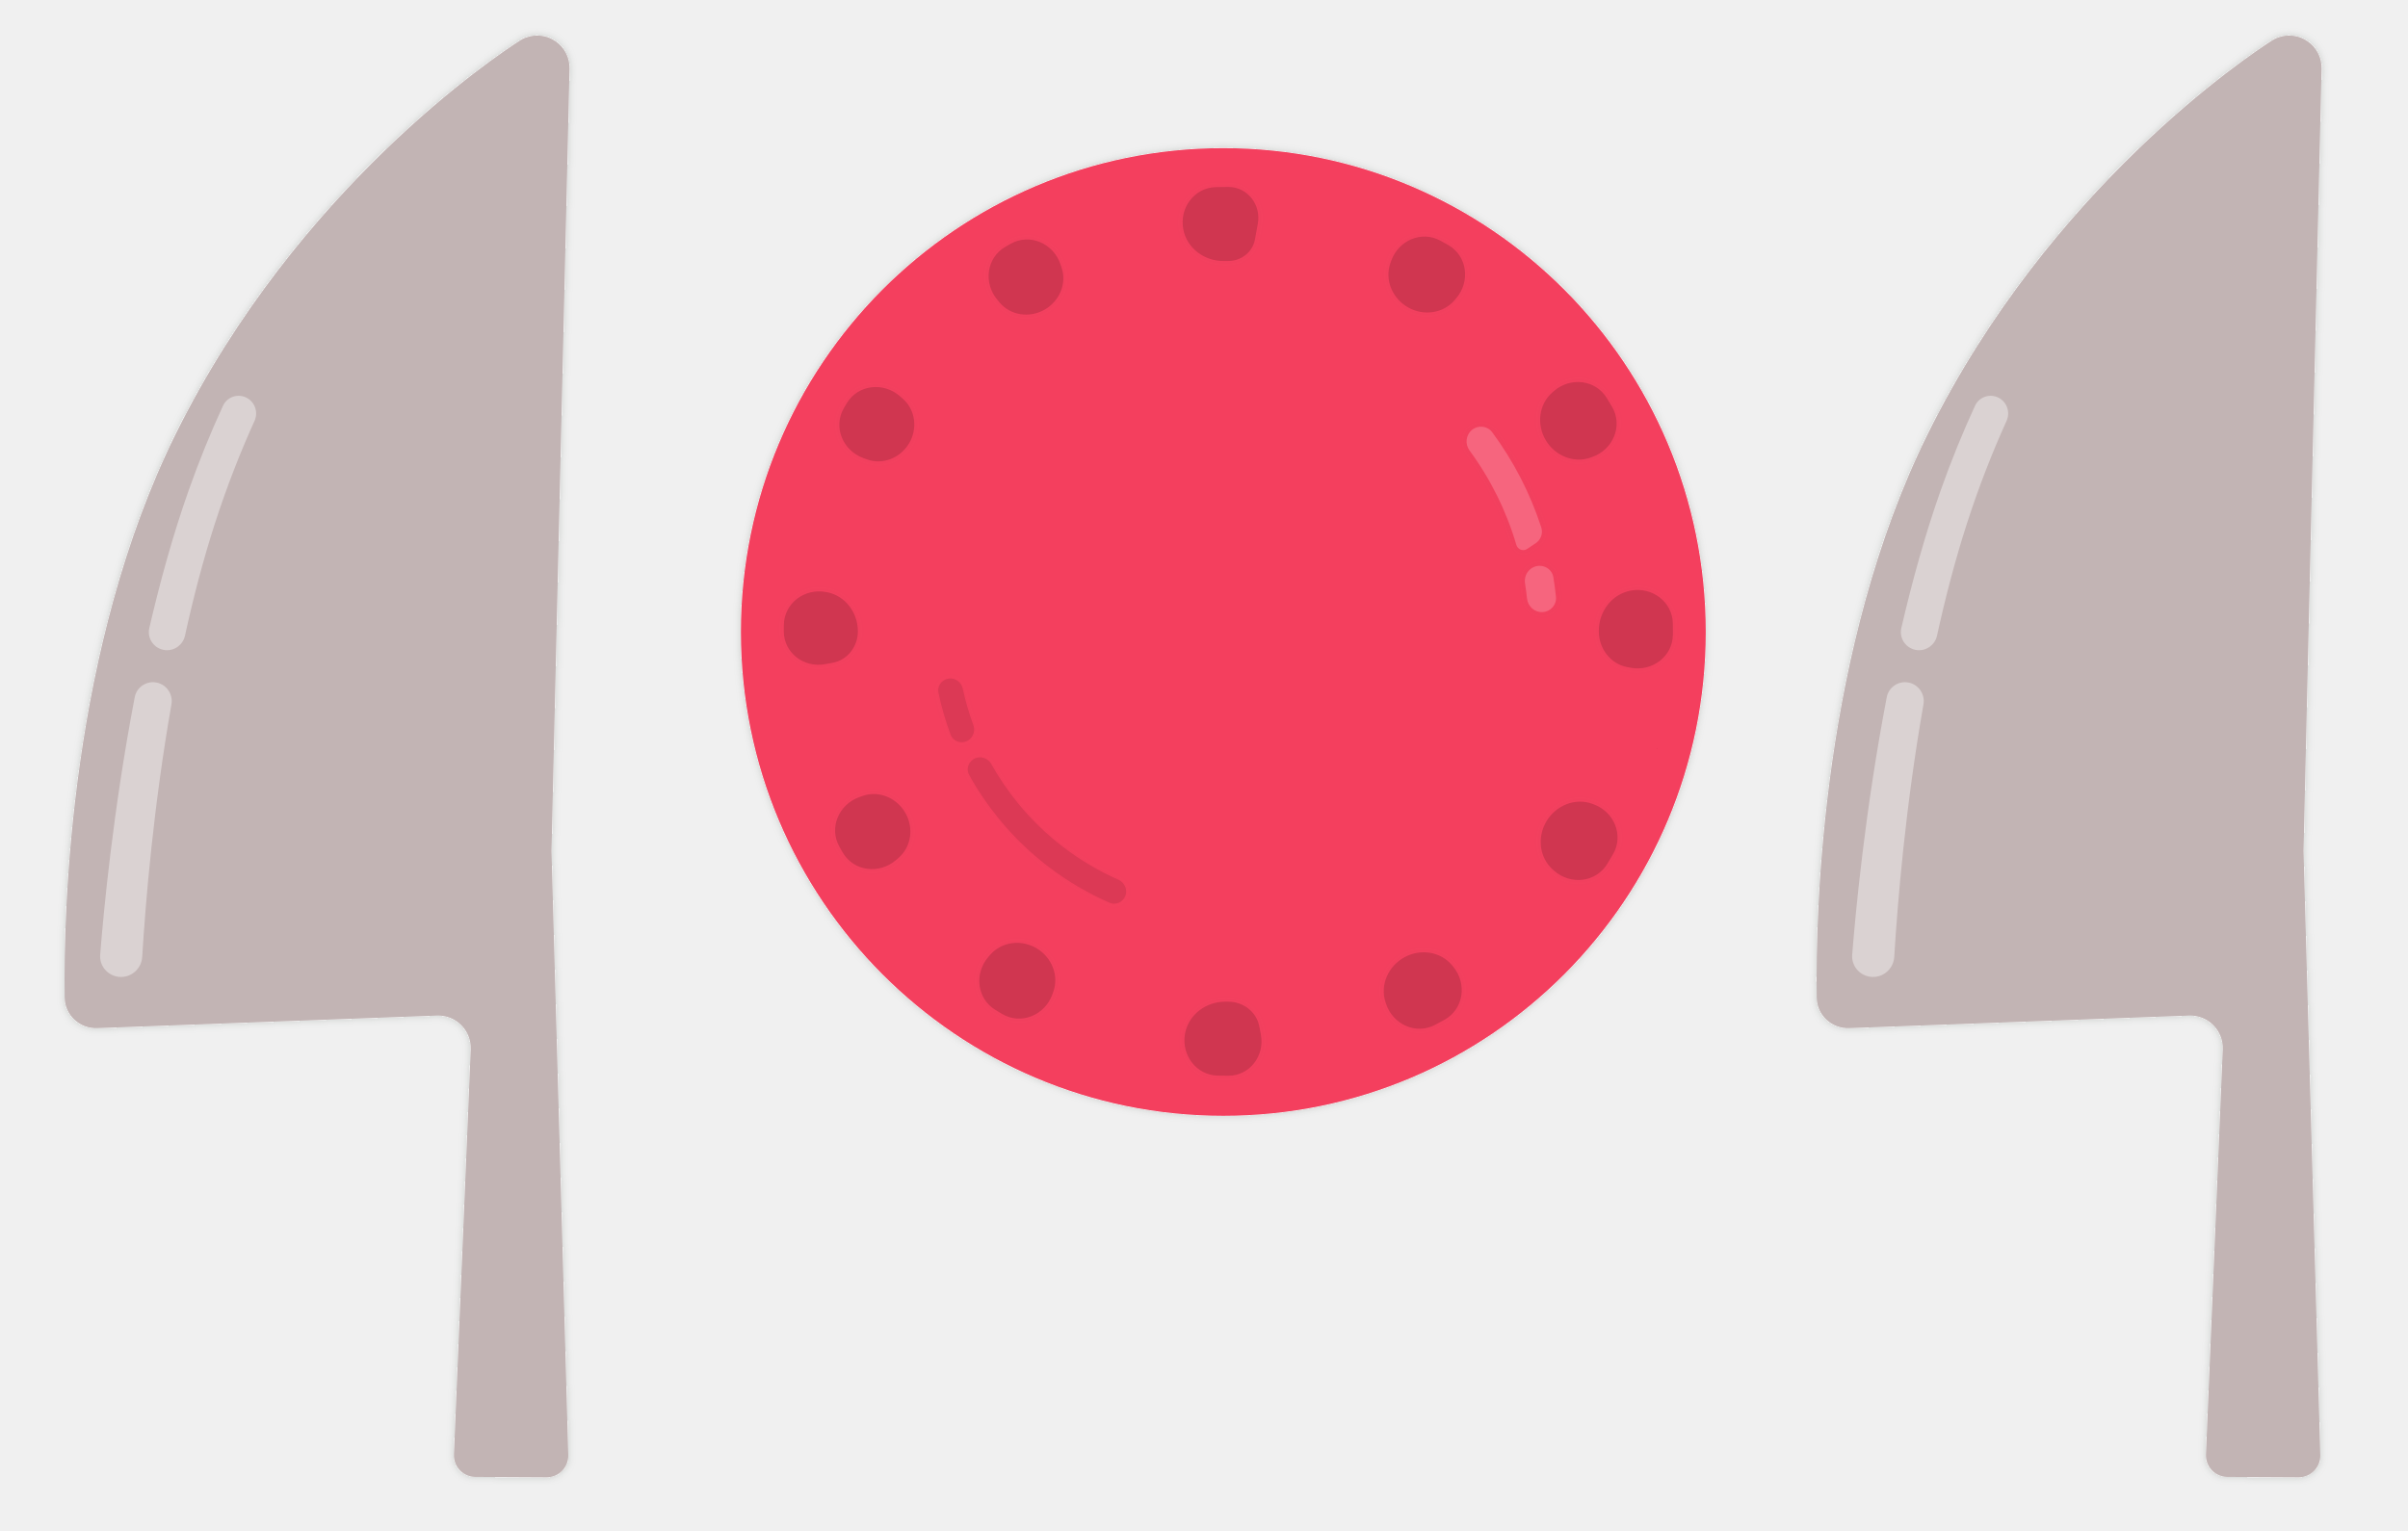
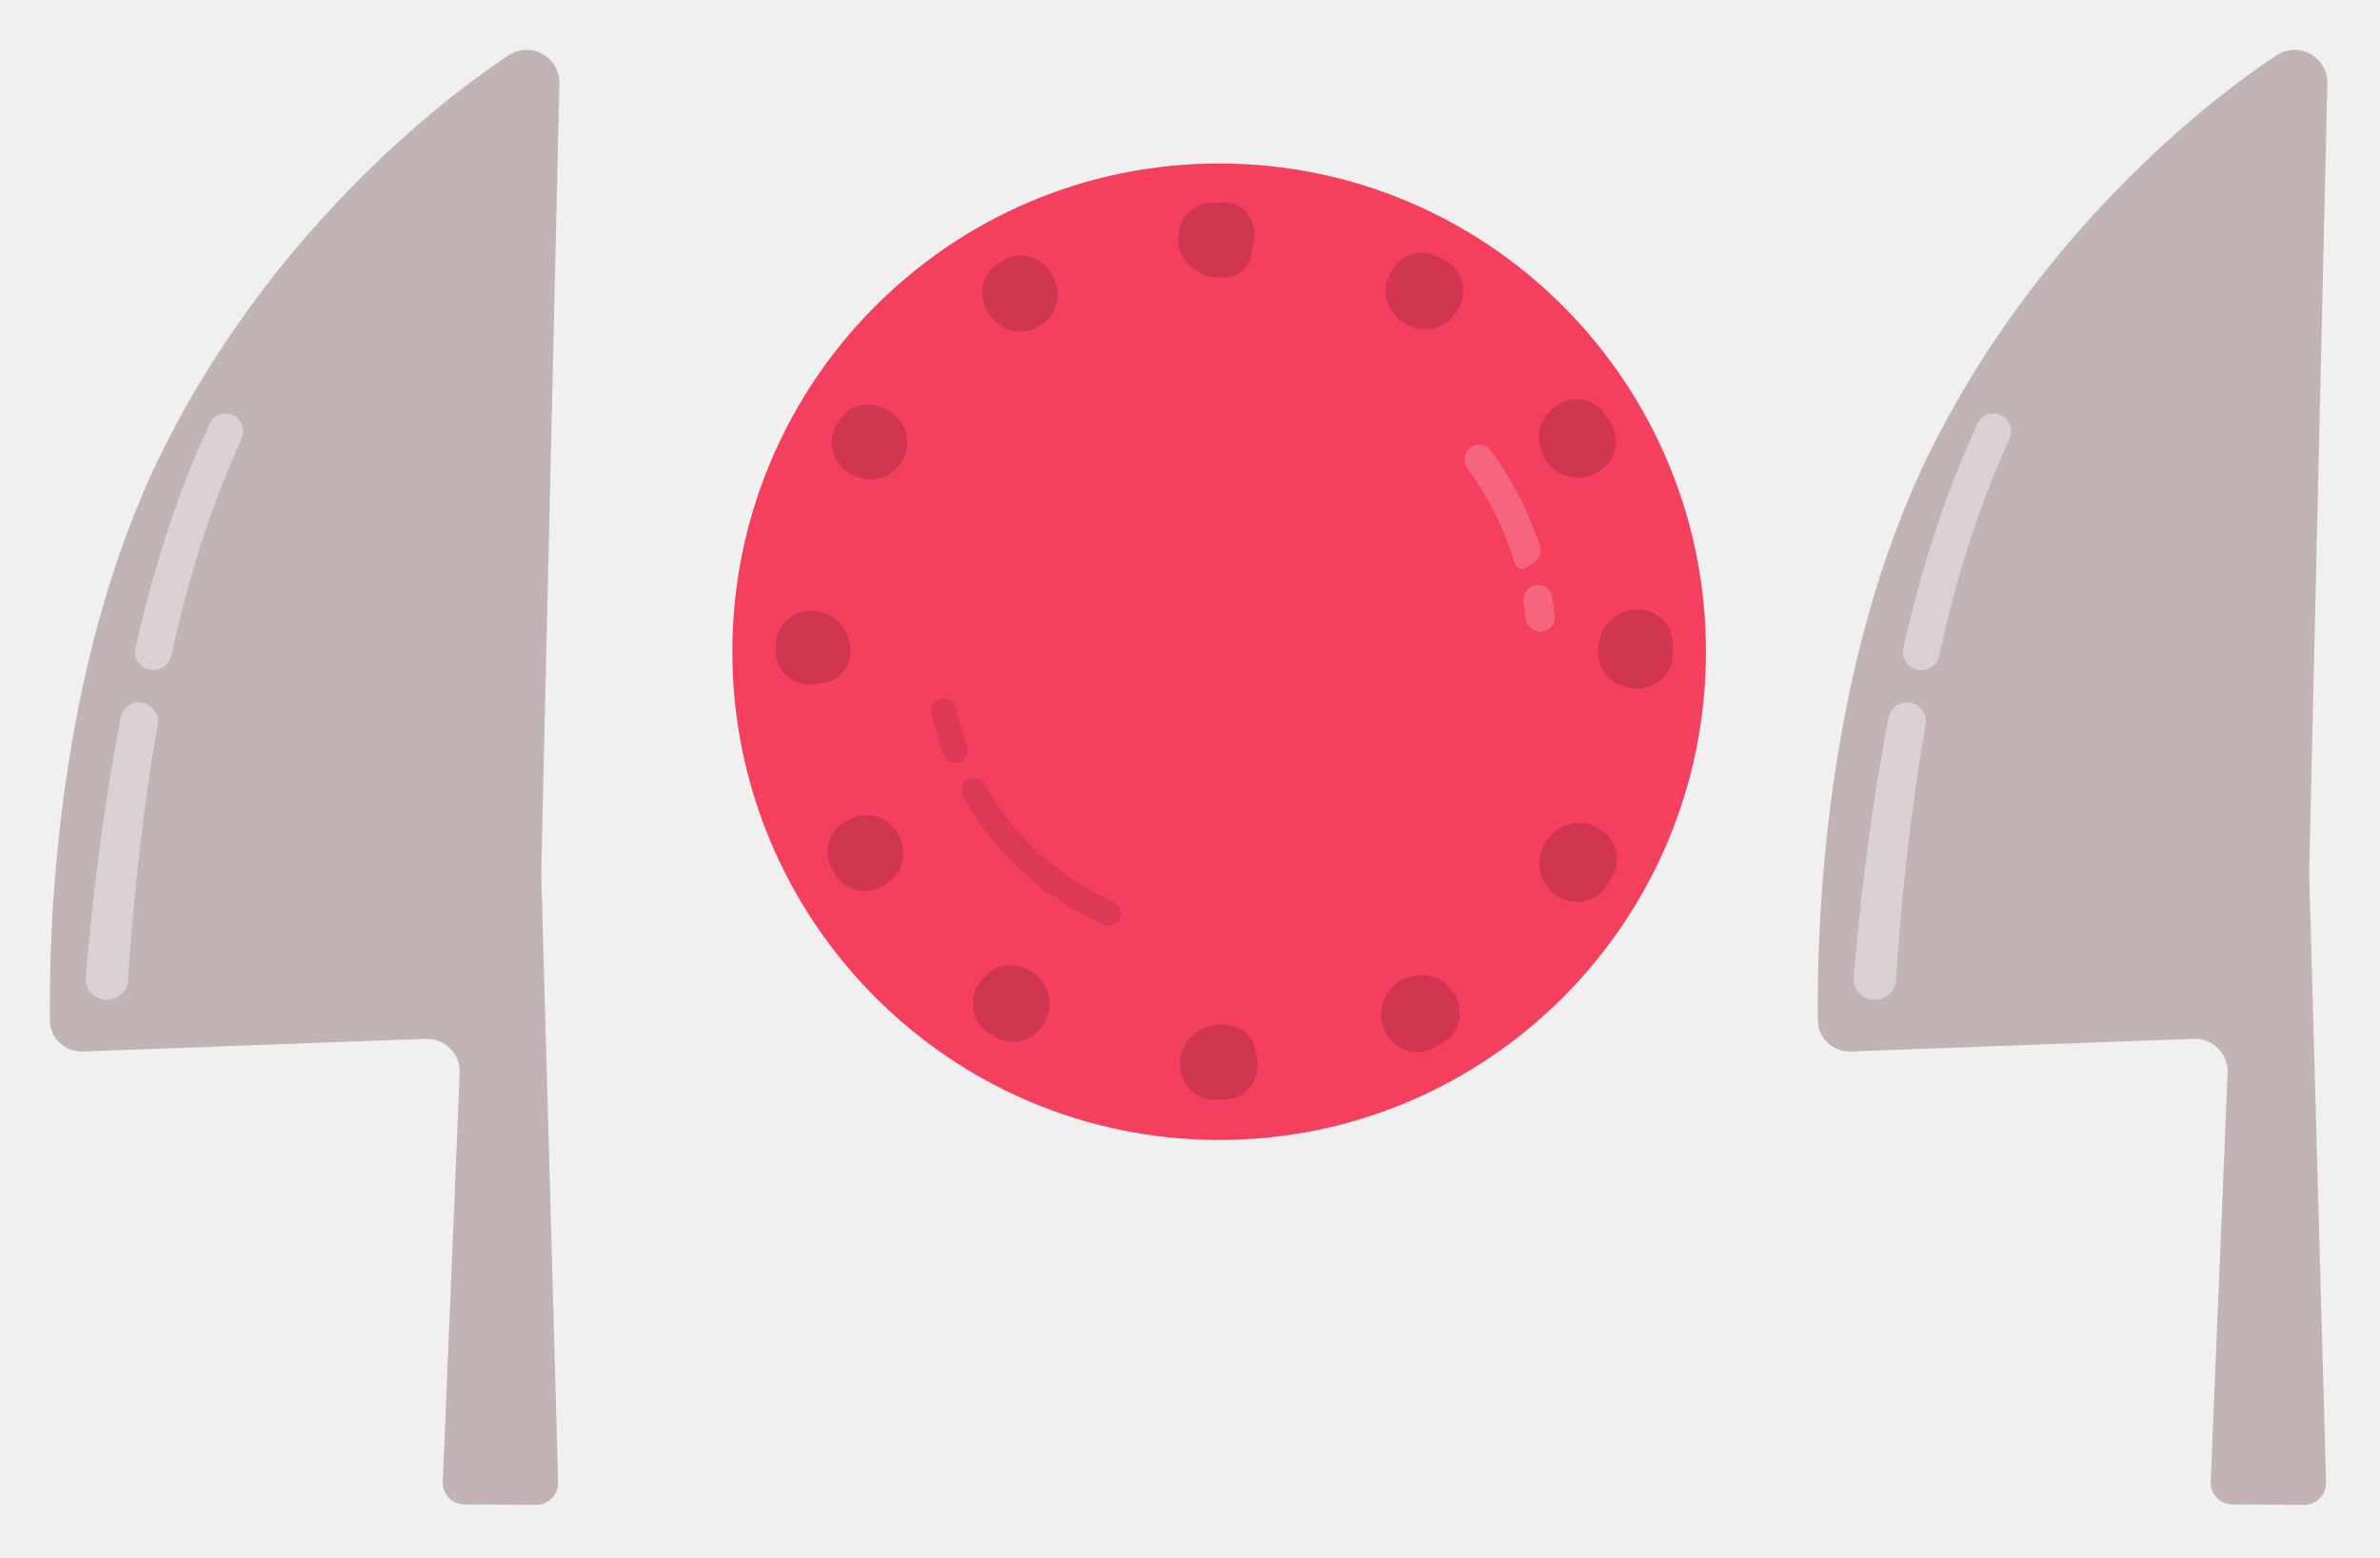
- <svg xmlns="http://www.w3.org/2000/svg" width="195" height="124" viewBox="0 0 195 124" fill="none">
-   <mask id="mask0_1910_19798" style="mask-type:alpha" maskUnits="userSpaceOnUse" x="0" y="0" width="195" height="124">
-     <rect width="195" height="124" fill="#D9D9D9" />
-   </mask>
-   <g mask="url(#mask0_1910_19798)">
-     <g filter="url(#filter0_d_1910_19798)">
-       <ellipse cx="99.066" cy="51.193" rx="39.066" ry="39.193" fill="#F43F5E" />
-     </g>
-     <g opacity="0.1" filter="url(#filter1_d_1910_19798)">
-       <path fill-rule="evenodd" clip-rule="evenodd" d="M78.805 61.514C78.386 61.793 78.24 62.343 78.484 62.784C79.169 64.019 79.965 65.195 80.863 66.299C83.275 69.259 86.355 71.598 89.844 73.126C90.35 73.348 90.931 73.091 91.131 72.576C91.331 72.061 91.075 71.484 90.57 71.26C87.413 69.864 84.621 67.74 82.428 65.053C81.617 64.058 80.897 62.999 80.275 61.887C79.981 61.364 79.305 61.181 78.805 61.514ZM76.975 59.504C77.195 60.094 77.909 60.305 78.433 59.956C78.833 59.689 78.987 59.179 78.821 58.728C78.47 57.771 78.184 56.789 77.968 55.788C77.852 55.248 77.338 54.881 76.793 54.973C76.249 55.065 75.879 55.581 75.994 56.122C76.239 57.275 76.567 58.405 76.975 59.504ZM99.472 51.142C99.472 51.142 99.472 51.142 99.472 51.142C99.472 51.142 99.472 51.142 99.472 51.142L99.471 51.142L99.472 51.142Z" fill="black" />
-     </g>
-     <g opacity="0.2" filter="url(#filter2_d_1910_19798)">
-       <path fill-rule="evenodd" clip-rule="evenodd" d="M126.001 48.346C126.067 48.988 125.574 49.542 124.929 49.582C124.282 49.622 123.728 49.129 123.659 48.484C123.616 48.074 123.561 47.665 123.497 47.257C123.422 46.783 123.621 46.303 124.02 46.037C124.716 45.573 125.66 45.95 125.794 46.776C125.878 47.296 125.947 47.82 126.001 48.346ZM124.813 42.727C124.969 43.206 124.777 43.726 124.358 44.006L123.666 44.467C123.344 44.682 122.906 44.515 122.796 44.143C121.985 41.382 120.699 38.796 119.008 36.496C118.624 35.973 118.698 35.235 119.201 34.825C119.706 34.416 120.449 34.491 120.836 35.013C122.576 37.362 123.915 39.968 124.813 42.727ZM99.067 51.193C99.067 51.193 99.067 51.193 99.067 51.193L99.067 51.192L99.066 51.193C99.066 51.193 99.066 51.193 99.067 51.193Z" fill="white" />
-     </g>
-     <g opacity="0.15" filter="url(#filter3_d_1910_19798)">
-       <path fill-rule="evenodd" clip-rule="evenodd" d="M99.472 15.142C101.031 15.142 102.139 16.59 101.859 18.124L101.625 19.401C101.438 20.426 100.514 21.142 99.472 21.142C99.352 21.142 99.231 21.143 99.111 21.144C97.542 21.163 96.115 20.118 95.822 18.576C95.495 16.854 96.698 15.205 98.45 15.156C98.789 15.147 99.13 15.142 99.472 15.142ZM99.472 87.142C99.183 87.142 98.894 87.138 98.607 87.132C96.858 87.09 95.649 85.452 95.963 83.731C96.246 82.184 97.67 81.129 99.242 81.141C99.319 81.142 99.395 81.142 99.472 81.142C100.679 81.142 101.755 81.961 101.98 83.146L102.106 83.811C102.431 85.518 101.209 87.142 99.472 87.142ZM80.748 24.265C79.627 22.91 79.89 20.878 81.41 19.994C81.553 19.911 81.696 19.829 81.84 19.748C83.399 18.871 85.313 19.718 85.88 21.414L85.973 21.691C86.408 22.991 85.787 24.402 84.597 25.083C83.383 25.778 81.827 25.568 80.935 24.491L80.748 24.265ZM117.682 78.306C118.817 79.678 118.533 81.739 116.978 82.606C116.724 82.748 116.468 82.887 116.21 83.023C114.658 83.839 112.801 82.987 112.245 81.324L112.202 81.197C111.728 79.781 112.432 78.247 113.745 77.536C115.035 76.837 116.659 77.071 117.595 78.201L117.682 78.306ZM125.855 70.541C127.18 71.702 129.224 71.493 130.148 69.994C130.309 69.731 130.468 69.466 130.623 69.2C131.512 67.668 130.716 65.761 129.053 65.152L128.947 65.113C127.548 64.601 125.999 65.245 125.234 66.523C124.465 67.808 124.644 69.48 125.771 70.467L125.855 70.541ZM73.622 35.909C74.318 34.729 74.144 33.205 73.114 32.303L72.879 32.096C71.542 30.925 69.478 31.147 68.565 32.672C68.489 32.799 68.414 32.926 68.339 33.054C67.448 34.585 68.243 36.495 69.907 37.104L70.202 37.212C71.493 37.685 72.923 37.092 73.622 35.909ZM134.21 60.626C134.206 60.638 134.194 60.645 134.183 60.64C134.159 60.632 134.169 60.596 134.194 60.601C134.205 60.603 134.213 60.615 134.21 60.626ZM135.472 51.142C135.472 51.23 135.472 51.317 135.471 51.404C135.459 53.181 133.796 54.421 132.051 54.093L131.782 54.043C130.413 53.785 129.472 52.535 129.472 51.142C129.472 51.128 129.472 51.114 129.472 51.1C129.47 49.537 130.521 48.126 132.058 47.842C133.788 47.522 135.436 48.743 135.467 50.502C135.47 50.715 135.472 50.928 135.472 51.142ZM63.476 50.626C63.501 48.858 65.157 47.631 66.894 47.957L66.954 47.968C68.45 48.249 69.472 49.62 69.472 51.142C69.472 52.371 68.635 53.467 67.426 53.691L66.82 53.803C65.102 54.12 63.472 52.889 63.472 51.142C63.472 50.969 63.473 50.797 63.476 50.626ZM114.047 24.914C112.77 24.203 112.105 22.69 112.594 21.312L112.66 21.125C113.244 19.477 115.108 18.658 116.644 19.494C116.855 19.608 117.064 19.725 117.272 19.843C118.829 20.73 119.086 22.81 117.919 24.17L117.789 24.321C116.863 25.4 115.289 25.605 114.047 24.914ZM73.327 65.864C72.634 64.636 71.173 64.004 69.845 64.478L69.584 64.571C67.93 65.161 67.116 67.039 67.967 68.575C68.053 68.73 68.141 68.885 68.229 69.039C69.12 70.591 71.199 70.843 72.555 69.674L72.764 69.494C73.808 68.594 74.004 67.065 73.327 65.864ZM128.954 37.014C130.637 36.413 131.446 34.487 130.542 32.946C130.401 32.706 130.257 32.468 130.111 32.231C129.191 30.744 127.166 30.531 125.841 31.672L125.728 31.77C124.6 32.742 124.418 34.405 125.186 35.68C125.936 36.924 127.443 37.553 128.811 37.065L128.954 37.014ZM80.174 77.357C81.115 76.261 82.73 76.081 83.966 76.829C85.165 77.554 85.769 79.008 85.3 80.329L85.224 80.545C84.624 82.237 82.687 83.048 81.143 82.133C80.957 82.023 80.773 81.911 80.59 81.798C79.103 80.88 78.886 78.857 80.025 77.531L80.174 77.357Z" fill="black" />
-     </g>
-     <g filter="url(#filter4_d_1910_19798)">
-       <path fill-rule="evenodd" clip-rule="evenodd" d="M42.129 3.269C42.256 3.188 42.389 3.122 42.529 3.066C44.278 2.372 46.165 3.687 46.121 5.569L44.662 68.937L46.019 117.867C46.047 118.862 45.245 119.683 44.251 119.677L38.502 119.646C37.508 119.641 36.718 118.811 36.759 117.817L38.118 85.011C38.181 83.475 36.926 82.212 35.392 82.269L7.886 83.285C6.455 83.338 5.256 82.241 5.236 80.808C5.139 73.573 5.67 52.44 14.233 35.146C24.103 15.211 40.208 4.498 42.129 3.269Z" fill="#C2B4B4" />
-       <path fill-rule="evenodd" clip-rule="evenodd" d="M19.839 32.161C20.603 32.462 20.951 33.348 20.611 34.096C19.478 36.594 18.384 39.368 17.398 42.42C16.453 45.347 15.654 48.417 14.979 51.496C14.816 52.236 14.127 52.741 13.373 52.663C12.496 52.572 11.892 51.736 12.091 50.875C12.962 47.112 14.007 43.33 15.257 39.785C16.137 37.289 17.084 34.984 18.06 32.867C18.37 32.196 19.151 31.891 19.839 32.161ZM9.623 79.13C10.598 79.231 11.457 78.494 11.516 77.516C11.787 73.073 12.427 65.34 13.883 57.06C14.037 56.187 13.422 55.362 12.542 55.27C11.767 55.19 11.056 55.713 10.91 56.48C9.151 65.666 8.379 73.942 8.113 77.333C8.041 78.246 8.713 79.035 9.623 79.13Z" fill="white" fill-opacity="0.4" />
-     </g>
-     <g filter="url(#filter5_d_1910_19798)">
-       <path fill-rule="evenodd" clip-rule="evenodd" d="M184.008 3.269C184.135 3.188 184.268 3.122 184.408 3.066C186.157 2.372 188.044 3.687 188.001 5.569L186.542 68.937L187.898 117.867C187.926 118.862 187.124 119.683 186.13 119.677L180.382 119.646C179.388 119.641 178.598 118.811 178.639 117.817L179.997 85.011C180.061 83.475 178.805 82.212 177.271 82.269L149.765 83.285C148.335 83.338 147.135 82.241 147.116 80.808C147.019 73.573 147.549 52.44 156.112 35.146C165.983 15.211 182.087 4.498 184.008 3.269Z" fill="#C2B4B4" />
-       <path fill-rule="evenodd" clip-rule="evenodd" d="M161.718 32.161C162.482 32.462 162.83 33.348 162.491 34.096C161.358 36.594 160.263 39.368 159.278 42.42C158.333 45.347 157.534 48.417 156.858 51.496C156.695 52.236 156.006 52.741 155.253 52.663C154.375 52.572 153.771 51.736 153.97 50.875C154.841 47.112 155.886 43.33 157.136 39.785C158.016 37.289 158.963 34.984 159.939 32.867C160.249 32.196 161.03 31.891 161.718 32.161ZM151.503 79.13C152.477 79.231 153.336 78.494 153.396 77.516C153.666 73.073 154.306 65.34 155.762 57.06C155.916 56.187 155.302 55.362 154.422 55.27C153.646 55.19 152.936 55.713 152.789 56.48C151.03 65.666 150.258 73.942 149.992 77.333C149.92 78.246 150.593 79.035 151.503 79.13Z" fill="white" fill-opacity="0.4" />
-     </g>
+ <svg xmlns="http://www.w3.org/2000/svg" width="191" height="125" viewBox="0 0 191 125" fill="none">
+   <path d="M136.905 52.315C136.905 73.96 119.415 91.508 97.839 91.508C76.263 91.508 58.773 73.96 58.773 52.315C58.773 30.669 76.263 13.122 97.839 13.122C119.415 13.122 136.905 30.669 136.905 52.315Z" fill="#F43F5E" />
+   <g opacity="0.1">
+     <path d="M77.578 62.636C77.159 62.915 77.013 63.465 77.257 63.906C77.942 65.141 78.738 66.317 79.636 67.42C82.048 70.381 85.128 72.72 88.617 74.248C89.123 74.47 89.704 74.213 89.904 73.698C90.104 73.183 89.848 72.606 89.343 72.382C86.186 70.985 83.394 68.861 81.201 66.175C80.389 65.18 79.67 64.121 79.048 63.009C78.754 62.486 78.078 62.303 77.578 62.636Z" fill="black" />
+     <path d="M75.748 60.625C75.968 61.216 76.682 61.427 77.206 61.078C77.606 60.811 77.76 60.3 77.594 59.849C77.243 58.893 76.957 57.911 76.741 56.91C76.624 56.37 76.111 56.003 75.566 56.095C75.021 56.187 74.652 56.703 74.767 57.244C75.011 58.396 75.34 59.526 75.748 60.625Z" fill="black" />
  </g>
-   <defs>
-     <filter id="filter0_d_1910_19798" x="59.414" y="11.414" width="79.304" height="79.558" filterUnits="userSpaceOnUse" color-interpolation-filters="sRGB">
-       <feFlood flood-opacity="0" result="BackgroundImageFix" />
-       <feColorMatrix in="SourceAlpha" type="matrix" values="0 0 0 0 0 0 0 0 0 0 0 0 0 0 0 0 0 0 127 0" result="hardAlpha" />
-       <feOffset />
-       <feGaussianBlur stdDeviation="0.293" />
-       <feComposite in2="hardAlpha" operator="out" />
-       <feColorMatrix type="matrix" values="0 0 0 0 0.392 0 0 0 0 0.439 0 0 0 0 0.404 0 0 0 0.25 0" />
-       <feBlend mode="normal" in2="BackgroundImageFix" result="effect1_dropShadow_1910_19798" />
-       <feBlend mode="normal" in="SourceGraphic" in2="effect1_dropShadow_1910_19798" result="shape" />
-     </filter>
-     <filter id="filter1_d_1910_19798" x="75.387" y="50.556" width="24.67" height="23.236" filterUnits="userSpaceOnUse" color-interpolation-filters="sRGB">
-       <feFlood flood-opacity="0" result="BackgroundImageFix" />
-       <feColorMatrix in="SourceAlpha" type="matrix" values="0 0 0 0 0 0 0 0 0 0 0 0 0 0 0 0 0 0 127 0" result="hardAlpha" />
-       <feOffset />
-       <feGaussianBlur stdDeviation="0.293" />
-       <feComposite in2="hardAlpha" operator="out" />
-       <feColorMatrix type="matrix" values="0 0 0 0 0.392 0 0 0 0 0.439 0 0 0 0 0.404 0 0 0 0.25 0" />
-       <feBlend mode="normal" in2="BackgroundImageFix" result="effect1_dropShadow_1910_19798" />
-       <feBlend mode="normal" in="SourceGraphic" in2="effect1_dropShadow_1910_19798" result="shape" />
-     </filter>
-     <filter id="filter2_d_1910_19798" x="98.481" y="33.977" width="28.112" height="17.802" filterUnits="userSpaceOnUse" color-interpolation-filters="sRGB">
-       <feFlood flood-opacity="0" result="BackgroundImageFix" />
-       <feColorMatrix in="SourceAlpha" type="matrix" values="0 0 0 0 0 0 0 0 0 0 0 0 0 0 0 0 0 0 127 0" result="hardAlpha" />
-       <feOffset />
-       <feGaussianBlur stdDeviation="0.293" />
-       <feComposite in2="hardAlpha" operator="out" />
-       <feColorMatrix type="matrix" values="0 0 0 0 0.392 0 0 0 0 0.439 0 0 0 0 0.404 0 0 0 0.25 0" />
-       <feBlend mode="normal" in2="BackgroundImageFix" result="effect1_dropShadow_1910_19798" />
-       <feBlend mode="normal" in="SourceGraphic" in2="effect1_dropShadow_1910_19798" result="shape" />
-     </filter>
-     <filter id="filter3_d_1910_19798" x="62.886" y="14.556" width="73.172" height="73.172" filterUnits="userSpaceOnUse" color-interpolation-filters="sRGB">
-       <feFlood flood-opacity="0" result="BackgroundImageFix" />
-       <feColorMatrix in="SourceAlpha" type="matrix" values="0 0 0 0 0 0 0 0 0 0 0 0 0 0 0 0 0 0 127 0" result="hardAlpha" />
-       <feOffset />
-       <feGaussianBlur stdDeviation="0.293" />
-       <feComposite in2="hardAlpha" operator="out" />
-       <feColorMatrix type="matrix" values="0 0 0 0 0.392 0 0 0 0 0.439 0 0 0 0 0.404 0 0 0 0.25 0" />
-       <feBlend mode="normal" in2="BackgroundImageFix" result="effect1_dropShadow_1910_19798" />
-       <feBlend mode="normal" in="SourceGraphic" in2="effect1_dropShadow_1910_19798" result="shape" />
-     </filter>
-     <filter id="filter4_d_1910_19798" x="4.641" y="2.292" width="42.067" height="117.971" filterUnits="userSpaceOnUse" color-interpolation-filters="sRGB">
-       <feFlood flood-opacity="0" result="BackgroundImageFix" />
-       <feColorMatrix in="SourceAlpha" type="matrix" values="0 0 0 0 0 0 0 0 0 0 0 0 0 0 0 0 0 0 127 0" result="hardAlpha" />
-       <feOffset />
-       <feGaussianBlur stdDeviation="0.293" />
-       <feComposite in2="hardAlpha" operator="out" />
-       <feColorMatrix type="matrix" values="0 0 0 0 0.392 0 0 0 0 0.439 0 0 0 0 0.404 0 0 0 0.25 0" />
-       <feBlend mode="normal" in2="BackgroundImageFix" result="effect1_dropShadow_1910_19798" />
-       <feBlend mode="normal" in="SourceGraphic" in2="effect1_dropShadow_1910_19798" result="shape" />
-     </filter>
-     <filter id="filter5_d_1910_19798" x="146.521" y="2.292" width="42.067" height="117.971" filterUnits="userSpaceOnUse" color-interpolation-filters="sRGB">
-       <feFlood flood-opacity="0" result="BackgroundImageFix" />
-       <feColorMatrix in="SourceAlpha" type="matrix" values="0 0 0 0 0 0 0 0 0 0 0 0 0 0 0 0 0 0 127 0" result="hardAlpha" />
-       <feOffset />
-       <feGaussianBlur stdDeviation="0.293" />
-       <feComposite in2="hardAlpha" operator="out" />
-       <feColorMatrix type="matrix" values="0 0 0 0 0.392 0 0 0 0 0.439 0 0 0 0 0.404 0 0 0 0.25 0" />
-       <feBlend mode="normal" in2="BackgroundImageFix" result="effect1_dropShadow_1910_19798" />
-       <feBlend mode="normal" in="SourceGraphic" in2="effect1_dropShadow_1910_19798" result="shape" />
-     </filter>
-   </defs>
+   <g opacity="0.2">
+     <path d="M124.774 49.468C124.839 50.11 124.346 50.664 123.702 50.704C123.055 50.744 122.501 50.251 122.432 49.606C122.388 49.196 122.334 48.787 122.27 48.379C122.195 47.905 122.394 47.425 122.793 47.159C123.489 46.695 124.433 47.072 124.566 47.898C124.651 48.418 124.72 48.941 124.774 49.468Z" fill="white" />
+     <path d="M123.586 43.849C123.742 44.328 123.55 44.848 123.13 45.128L122.439 45.589C122.117 45.804 121.679 45.637 121.569 45.265C120.757 42.504 119.472 39.918 117.781 37.618C117.396 37.095 117.471 36.357 117.974 35.947C118.478 35.537 119.222 35.613 119.609 36.135C121.348 38.484 122.688 41.09 123.586 43.849Z" fill="white" />
+   </g>
+   <g opacity="0.15" filter="url(#filter0_d_1910_19798)">
+     <path d="M98.245 16.264C99.804 16.264 100.912 17.712 100.632 19.246L100.398 20.522C100.211 21.547 99.287 22.264 98.245 22.264C98.125 22.264 98.004 22.264 97.884 22.266C96.315 22.284 94.888 21.24 94.595 19.698C94.268 17.976 95.471 16.327 97.223 16.278C97.562 16.268 97.903 16.264 98.245 16.264Z" fill="black" />
+     <path d="M98.245 88.264C97.956 88.264 97.668 88.26 97.38 88.254C95.631 88.212 94.422 86.573 94.736 84.853C95.019 83.306 96.443 82.251 98.015 82.263C98.092 82.263 98.168 82.264 98.245 82.264C99.451 82.264 100.528 83.083 100.753 84.268L100.879 84.933C101.203 86.64 99.982 88.264 98.245 88.264Z" fill="black" />
+     <path d="M79.521 25.387C78.4 24.032 78.663 21.999 80.183 21.116C80.326 21.033 80.469 20.951 80.613 20.87C82.172 19.992 84.086 20.839 84.653 22.536L84.746 22.813C85.18 24.113 84.561 25.524 83.37 26.205C82.156 26.9 80.6 26.69 79.708 25.612L79.521 25.387Z" fill="black" />
+     <path d="M116.454 79.428C117.59 80.8 117.306 82.861 115.751 83.728C115.497 83.87 115.241 84.009 114.983 84.144C113.431 84.961 111.574 84.109 111.017 82.446L110.975 82.319C110.501 80.902 111.205 79.369 112.518 78.658C113.808 77.959 115.432 78.193 116.368 79.323L116.454 79.428Z" fill="black" />
+     <path d="M124.628 71.663C125.953 72.823 127.997 72.615 128.92 71.115C129.082 70.853 129.24 70.588 129.396 70.321C130.285 68.79 129.489 66.882 127.826 66.274L127.72 66.235C126.321 65.722 124.772 66.367 124.007 67.645C123.238 68.93 123.417 70.601 124.544 71.589L124.628 71.663Z" fill="black" />
+     <path d="M72.395 37.031C73.091 35.851 72.917 34.327 71.887 33.425L71.651 33.218C70.315 32.047 68.251 32.269 67.338 33.794C67.262 33.921 67.187 34.048 67.112 34.176C66.221 35.707 67.016 37.617 68.68 38.226L68.975 38.334C70.266 38.807 71.696 38.214 72.395 37.031Z" fill="black" />
+     <path d="M132.983 61.748C132.979 61.76 132.967 61.766 132.956 61.762C132.932 61.754 132.942 61.718 132.966 61.722C132.978 61.725 132.986 61.737 132.983 61.748Z" fill="black" />
+     <path d="M134.245 52.264C134.245 52.351 134.245 52.439 134.244 52.526C134.231 54.302 132.569 55.543 130.824 55.215L130.555 55.164C129.186 54.907 128.245 53.657 128.245 52.264C128.245 52.25 128.245 52.236 128.245 52.222C128.243 50.659 129.293 49.248 130.831 48.964C132.561 48.644 134.209 49.865 134.24 51.624C134.243 51.837 134.245 52.05 134.245 52.264Z" fill="black" />
+     <path d="M62.249 51.747C62.274 49.98 63.93 48.752 65.667 49.079L65.727 49.09C67.223 49.371 68.245 50.742 68.245 52.264C68.245 53.493 67.408 54.589 66.199 54.812L65.593 54.924C63.875 55.242 62.245 54.011 62.245 52.264C62.245 52.091 62.246 51.919 62.249 51.747Z" fill="black" />
+     <path d="M112.82 26.036C111.543 25.325 110.878 23.812 111.367 22.434L111.433 22.247C112.017 20.599 113.881 19.78 115.417 20.615C115.628 20.73 115.837 20.847 116.045 20.965C117.602 21.852 117.858 23.932 116.692 25.291L116.562 25.443C115.636 26.521 114.062 26.727 112.82 26.036Z" fill="black" />
+     <path d="M72.1 66.986C71.407 65.758 69.946 65.126 68.618 65.6L68.356 65.693C66.703 66.283 65.888 68.161 66.74 69.697C66.826 69.852 66.914 70.007 67.002 70.161C67.893 71.713 69.972 71.965 71.328 70.796L71.537 70.616C72.581 69.716 72.778 68.187 72.1 66.986Z" fill="black" />
+     <path d="M127.727 38.136C129.41 37.535 130.219 35.609 129.315 34.068C129.174 33.828 129.03 33.59 128.884 33.353C127.964 31.866 125.939 31.653 124.614 32.794L124.501 32.892C123.373 33.864 123.191 35.527 123.959 36.802C124.709 38.046 126.216 38.675 127.584 38.187L127.727 38.136Z" fill="black" />
+     <path d="M78.947 78.479C79.888 77.383 81.502 77.203 82.739 77.951C83.938 78.676 84.542 80.13 84.073 81.451L83.997 81.667C83.397 83.358 81.46 84.17 79.916 83.255C79.73 83.145 79.546 83.033 79.363 82.92C77.876 82.002 77.659 79.979 78.798 78.653L78.947 78.479Z" fill="black" />
+   </g>
+   <path d="M40.902 4.391C41.029 4.31 41.161 4.244 41.302 4.188C43.05 3.494 44.938 4.808 44.894 6.69L43.435 70.059L44.792 118.989C44.819 119.984 44.018 120.804 43.024 120.799L37.275 120.768C36.281 120.762 35.491 119.933 35.532 118.939L36.891 86.132C36.954 84.597 35.699 83.334 34.164 83.391L6.658 84.407C5.228 84.46 4.028 83.363 4.009 81.93C3.912 74.695 4.443 53.562 13.005 36.268C22.876 16.332 38.98 5.62 40.902 4.391Z" fill="#C2B4B4" />
+   <path d="M18.611 33.283C19.376 33.584 19.724 34.47 19.384 35.218C18.251 37.716 17.157 40.49 16.171 43.542C15.226 46.468 14.427 49.539 13.751 52.618C13.589 53.358 12.9 53.863 12.146 53.785C11.269 53.693 10.664 52.857 10.864 51.997C11.735 48.234 12.78 44.452 14.029 40.907C14.909 38.411 15.857 36.106 16.833 33.989C17.142 33.317 17.924 33.012 18.611 33.283Z" fill="white" fill-opacity="0.4" />
+   <path d="M8.396 80.252C9.371 80.353 10.229 79.616 10.289 78.637C10.56 74.195 11.2 66.462 12.656 58.181C12.809 57.309 12.195 56.484 11.315 56.392C10.54 56.311 9.829 56.835 9.683 57.601C7.924 66.788 7.152 75.063 6.885 78.455C6.814 79.368 7.486 80.157 8.396 80.252Z" fill="white" fill-opacity="0.4" />
+   <path d="M182.781 4.391C182.908 4.31 183.041 4.244 183.181 4.188C184.93 3.494 186.817 4.809 186.774 6.691L185.315 70.059L186.671 118.989C186.699 119.984 185.897 120.804 184.903 120.799L179.155 120.768C178.161 120.762 177.37 119.933 177.411 118.939L178.77 86.133C178.834 84.597 177.578 83.334 176.044 83.391L148.538 84.407C147.107 84.46 145.908 83.363 145.889 81.93C145.791 74.695 146.322 53.562 154.885 36.268C164.756 16.333 180.86 5.62 182.781 4.391Z" fill="#C2B4B4" />
+   <path d="M160.491 33.283C161.255 33.584 161.603 34.47 161.264 35.218C160.131 37.716 159.036 40.49 158.05 43.542C157.106 46.469 156.307 49.539 155.631 52.618C155.468 53.358 154.779 53.863 154.026 53.785C153.148 53.693 152.544 52.857 152.743 51.997C153.614 48.234 154.659 44.452 155.909 40.907C156.789 38.411 157.736 36.106 158.712 33.989C159.022 33.318 159.803 33.013 160.491 33.283Z" fill="white" fill-opacity="0.4" />
+   <path d="M150.276 80.252C151.25 80.353 152.109 79.616 152.168 78.637C152.439 74.195 153.079 66.462 154.535 58.182C154.689 57.309 154.075 56.484 153.195 56.392C152.419 56.311 151.709 56.835 151.562 57.601C149.803 66.788 149.031 75.063 148.765 78.455C148.693 79.368 149.366 80.157 150.276 80.252Z" fill="white" fill-opacity="0.4" />
</svg>
